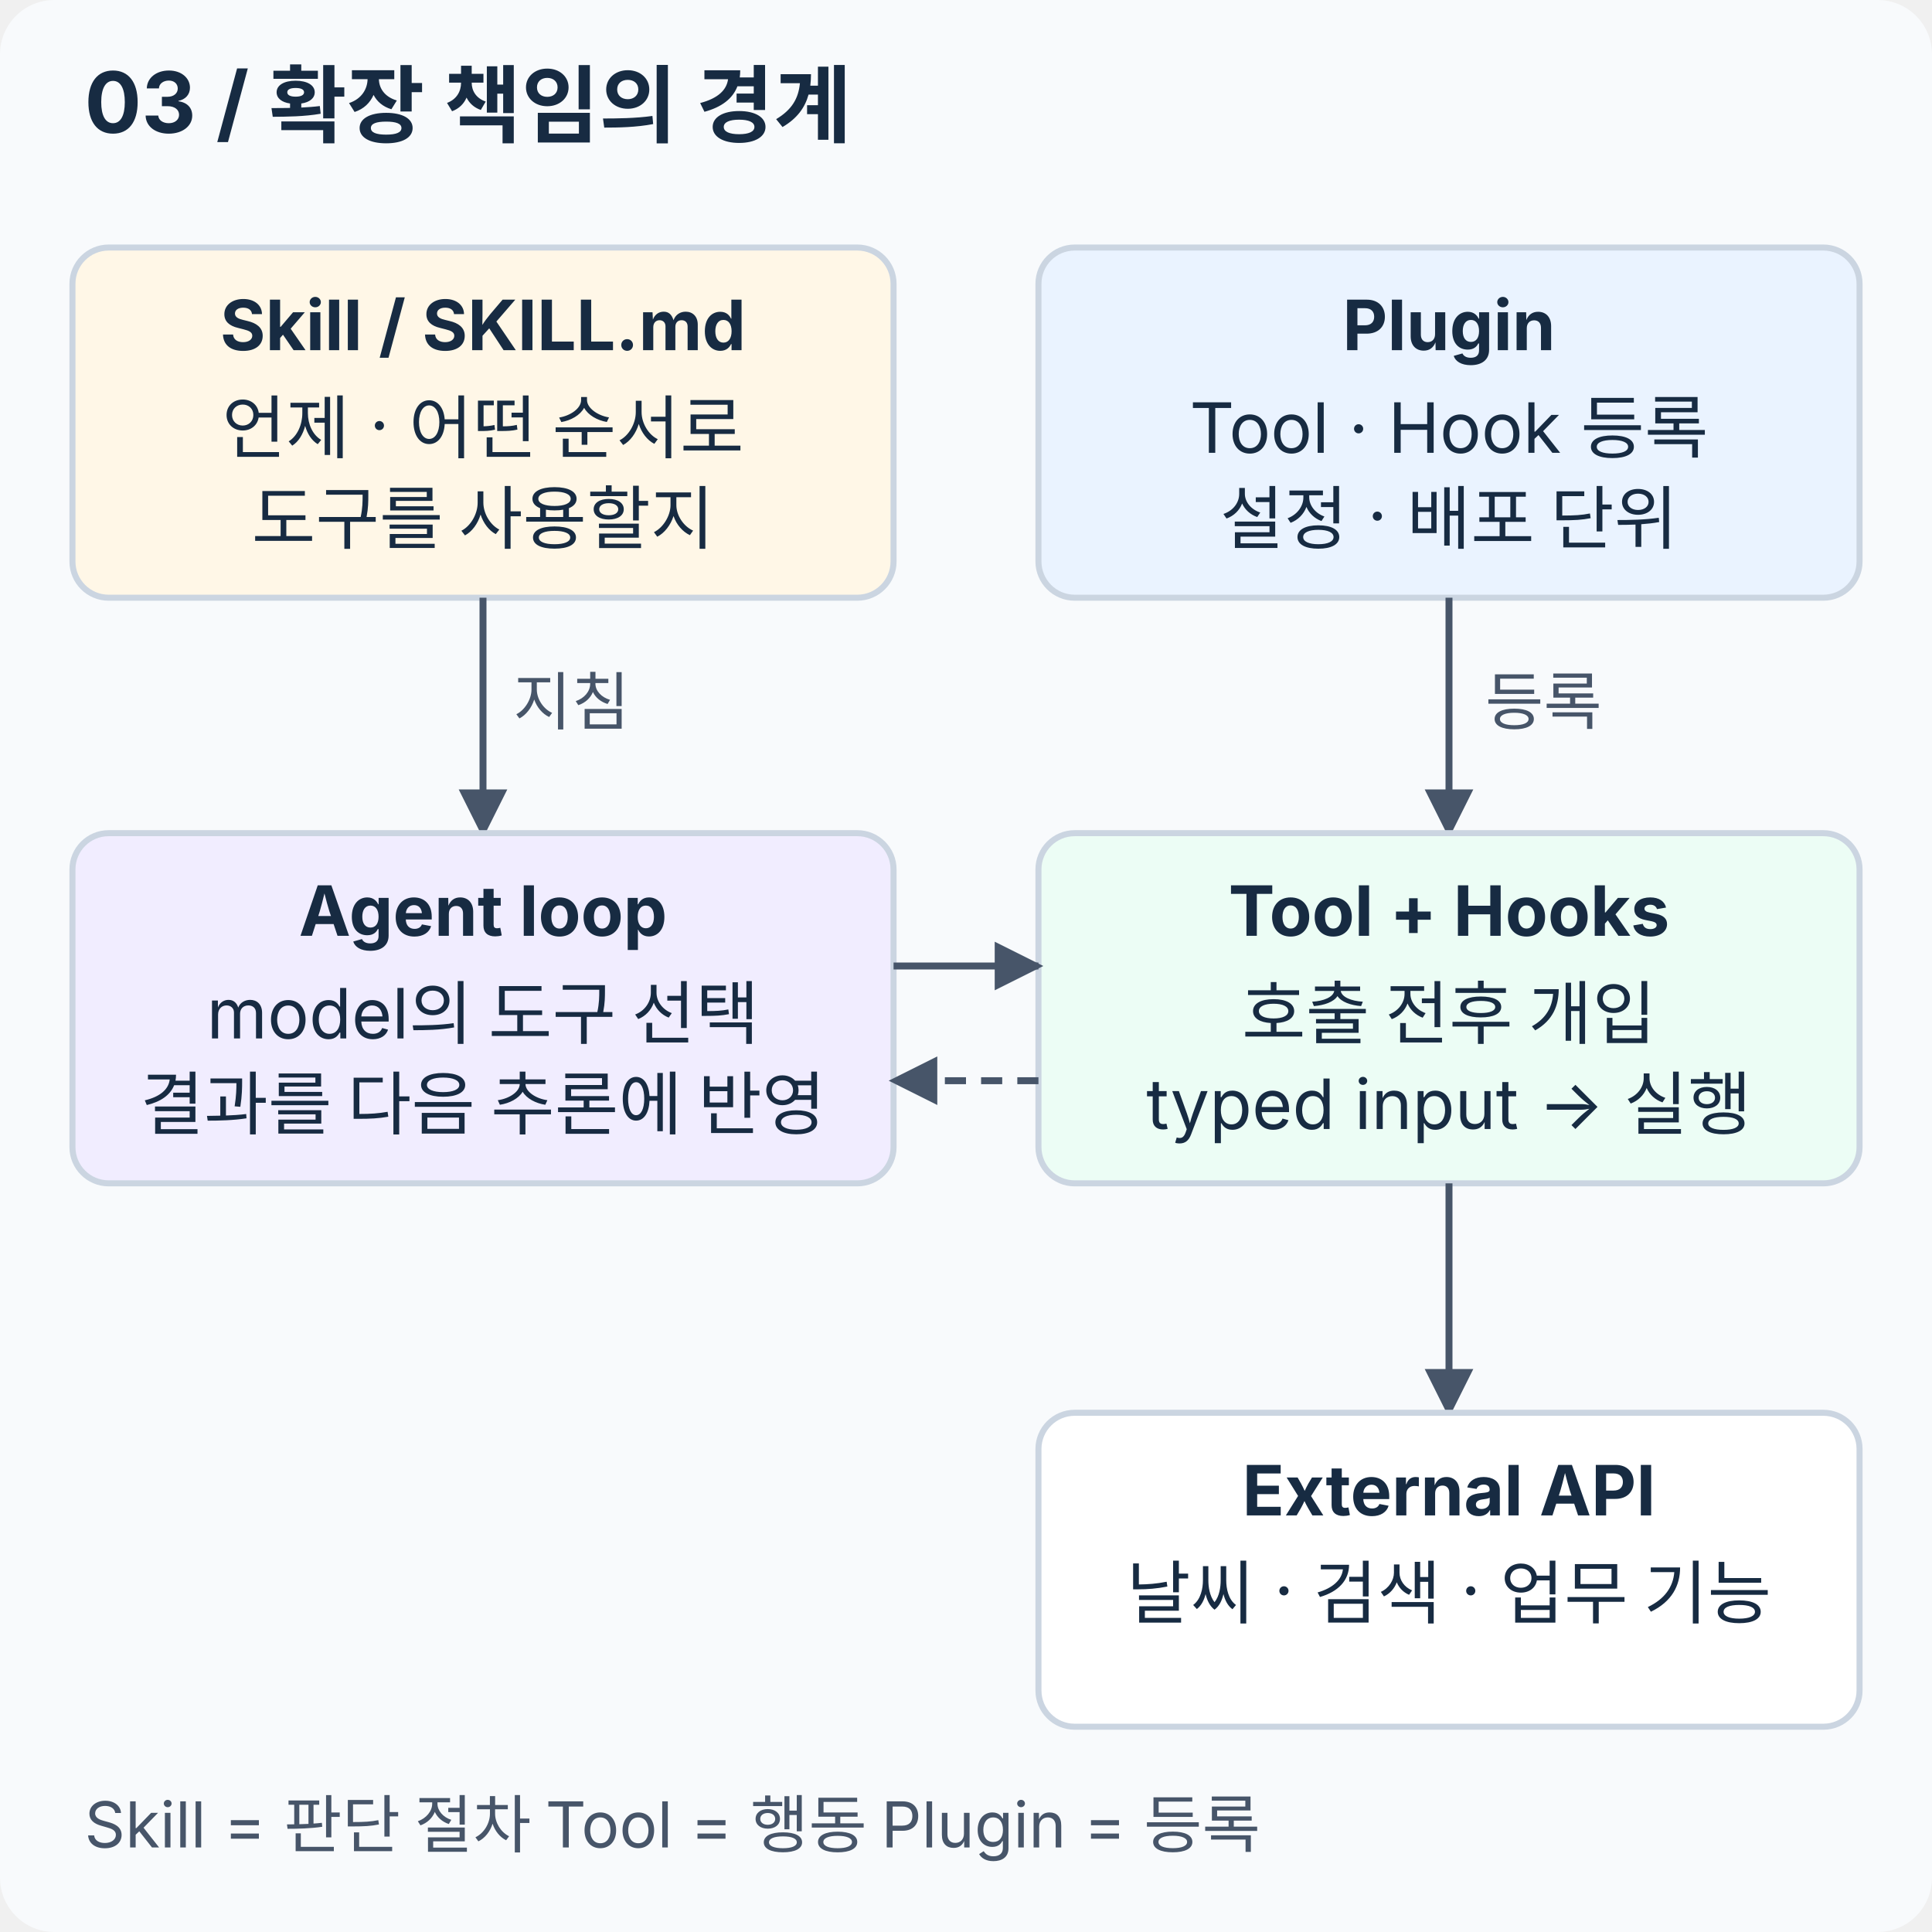
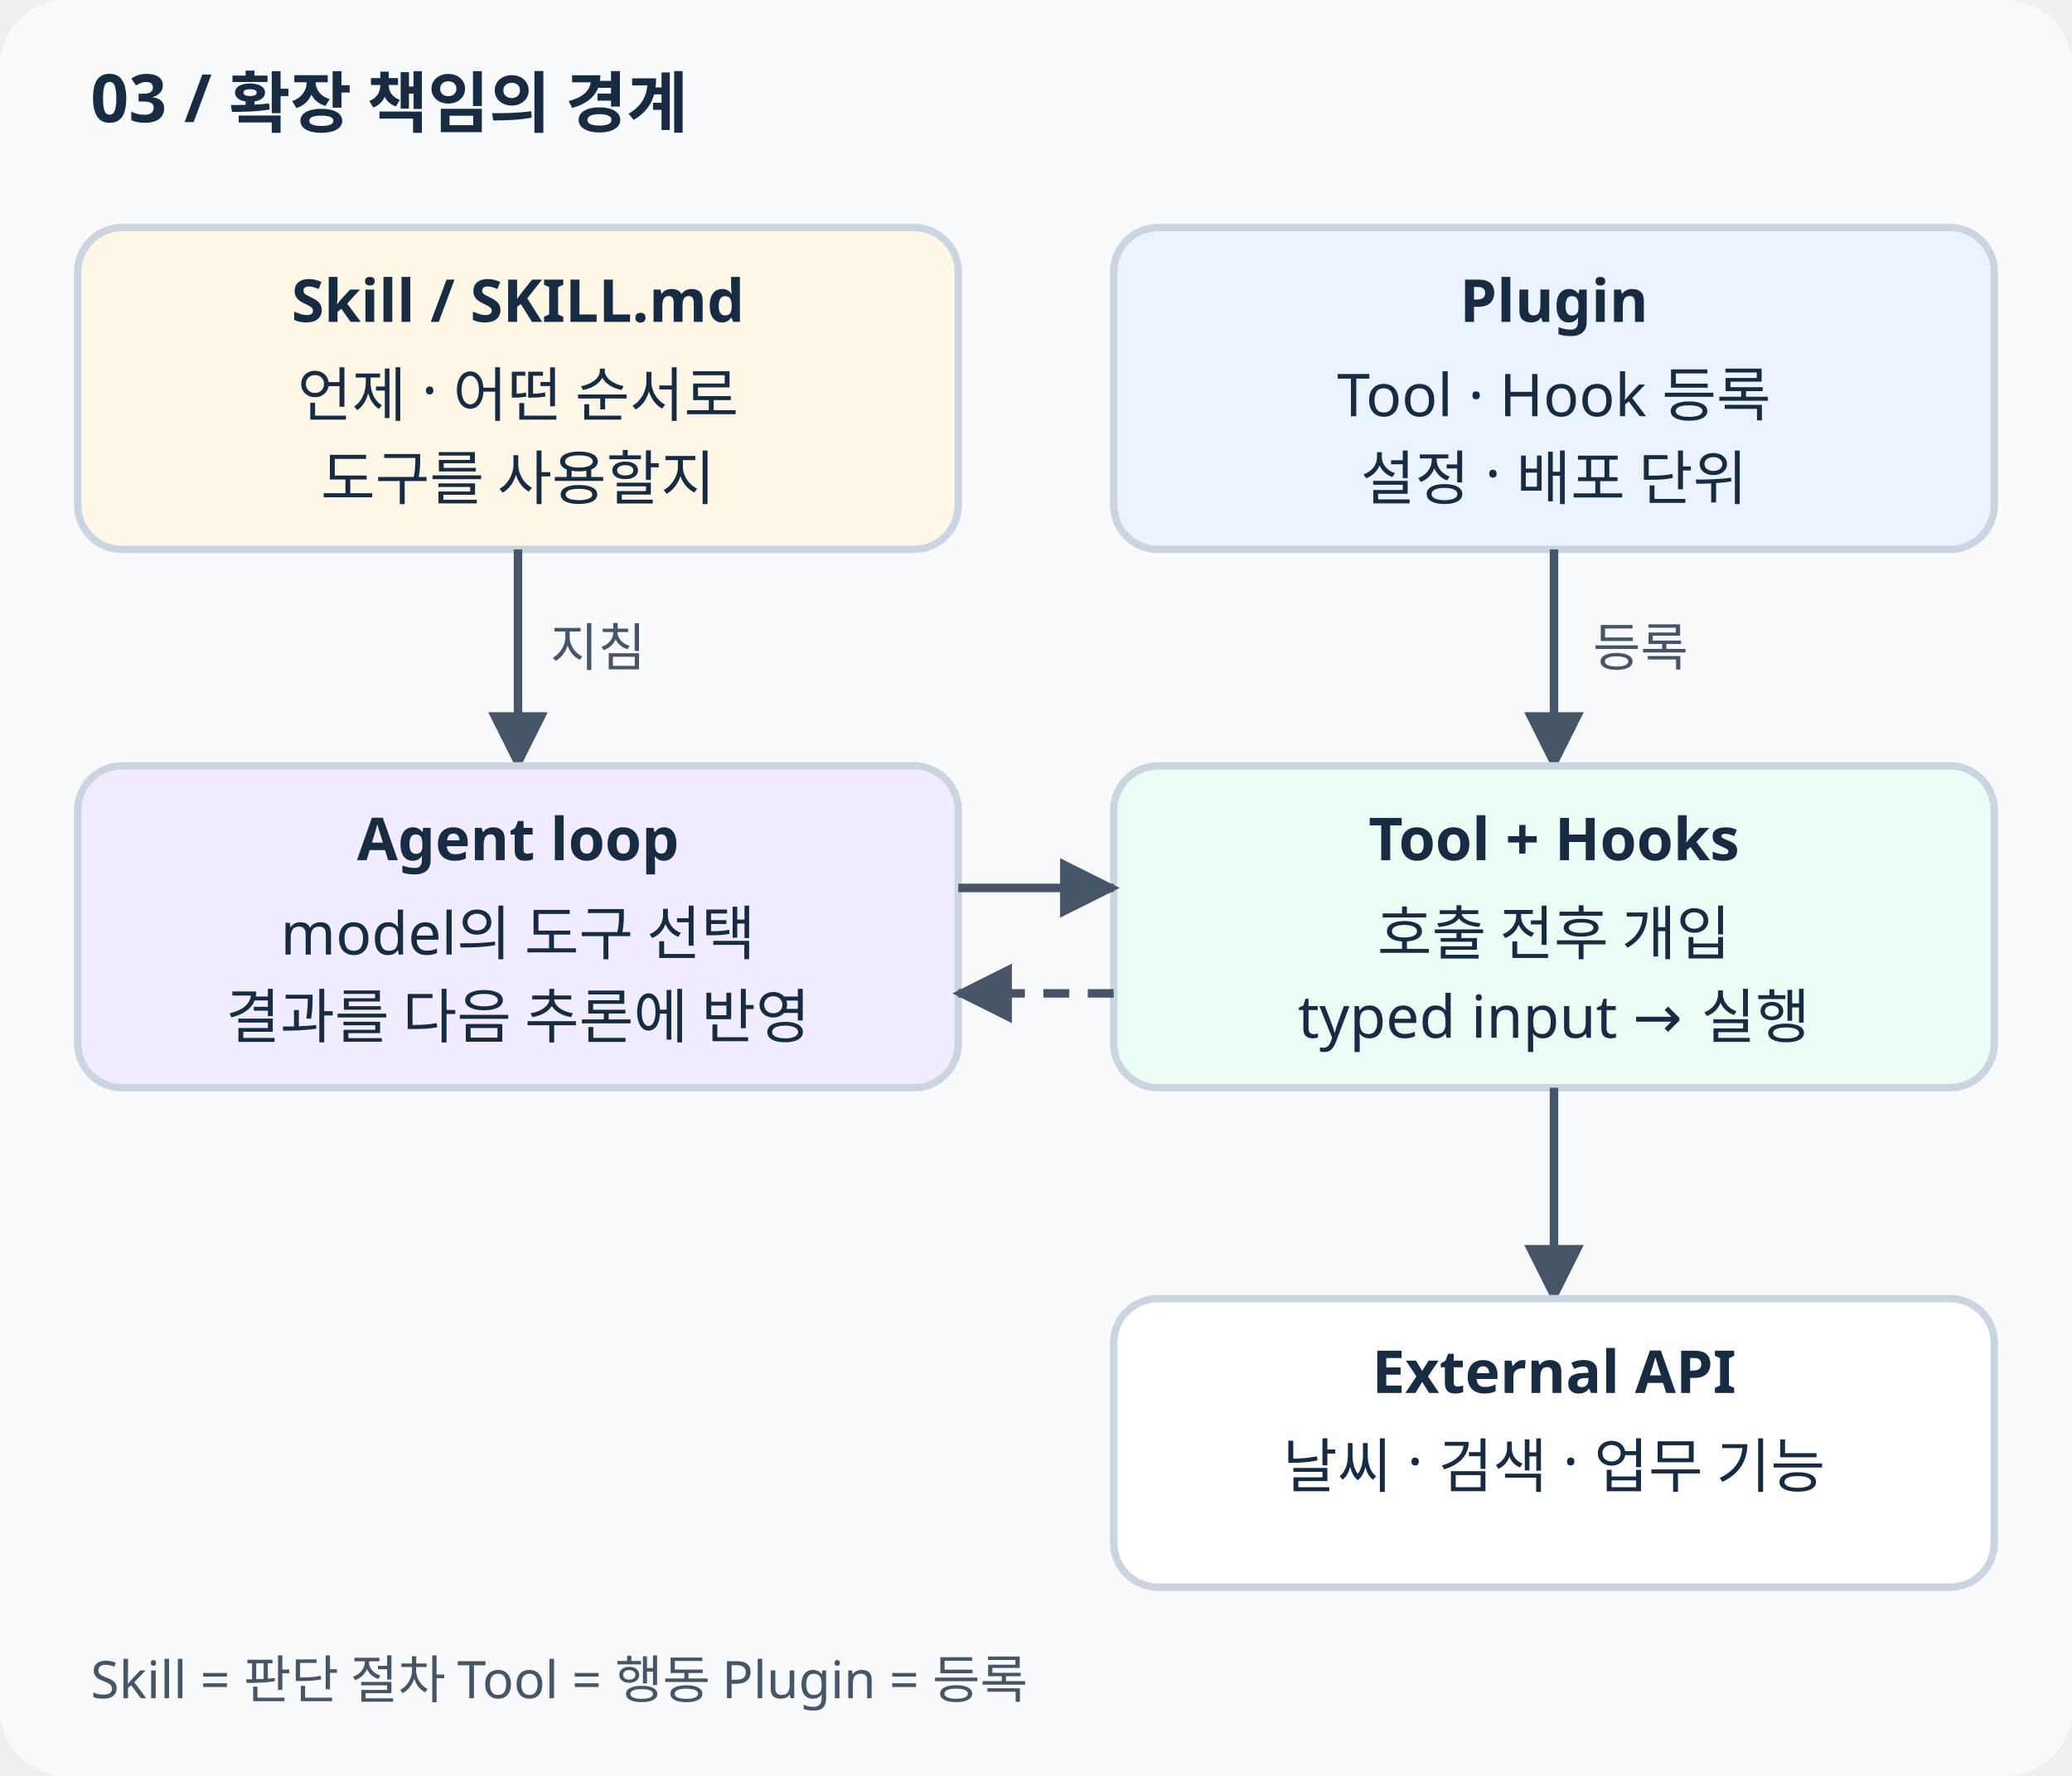
- <svg xmlns="http://www.w3.org/2000/svg" width="640" height="640" viewBox="0 0 640 640" role="img" aria-labelledby="title desc">
+ <svg xmlns="http://www.w3.org/2000/svg" data-article-diagram="true" class="article-diagram-art" width="560" height="480" viewBox="0 0 560 480" role="img" aria-labelledby="title desc">
  <defs>
    <marker id="arrow" viewBox="0 0 10 10" refX="9" refY="5" markerWidth="7" markerHeight="7" orient="auto-start-reverse">
      <path d="M0 0 10 5 0 10Z" fill="#475569" />
    </marker>
  </defs>
-   <style>text{font-family:system-ui,-apple-system,sans-serif;fill:#172b42}.heading{font-size:28px;font-weight:700}.label{font-size:23px;font-weight:650}.body{font-size:23px}.note{font-size:21px;fill:#475569}.edge{fill:none;stroke:#475569;stroke-width:2.3;marker-end:url(#arrow)}.return{stroke-dasharray:7 5}.life{stroke:#94a3b8;stroke-width:1.5;stroke-dasharray:6 6}</style>
-   <rect width="640" height="640" rx="18" fill="#f8fafc" />
-   <text x="28" y="44" class="heading" text-anchor="start">03 / 확장 책임의 경계</text>
-   <rect x="24" y="82" width="272" height="116" rx="12" fill="#fff7e7" stroke="#cbd5e1" stroke-width="2" />
-   <text x="160.0" y="116" class="label" text-anchor="middle">Skill / SKILL.md</text>
-   <text x="160.0" y="150" class="body" text-anchor="middle">언제 · 어떤 순서로</text>
-   <text x="160.0" y="180" class="body" text-anchor="middle">도구를 사용할지</text>
-   <rect x="344" y="82" width="272" height="116" rx="12" fill="#eaf3ff" stroke="#cbd5e1" stroke-width="2" />
-   <text x="480.0" y="116" class="label" text-anchor="middle">Plugin</text>
-   <text x="480.0" y="150" class="body" text-anchor="middle">Tool · Hook 등록</text>
-   <text x="480.0" y="180" class="body" text-anchor="middle">설정 · 배포 단위</text>
-   <path d="M160 198V276" class="edge" />
-   <text x="170" y="240" class="note" text-anchor="start">지침</text>
-   <path d="M480 198V276" class="edge" />
-   <text x="492" y="240" class="note" text-anchor="start">등록</text>
-   <rect x="24" y="276" width="272" height="116" rx="12" fill="#f1edff" stroke="#cbd5e1" stroke-width="2" />
-   <text x="160.0" y="310" class="label" text-anchor="middle">Agent loop</text>
-   <text x="160.0" y="344" class="body" text-anchor="middle">model의 도구 선택</text>
-   <text x="160.0" y="374" class="body" text-anchor="middle">결과를 다음 추론에 반영</text>
-   <rect x="344" y="276" width="272" height="116" rx="12" fill="#ecfdf5" stroke="#cbd5e1" stroke-width="2" />
-   <text x="480.0" y="310" class="label" text-anchor="middle">Tool + Hooks</text>
-   <text x="480.0" y="344" class="body" text-anchor="middle">호출 전후 개입</text>
-   <text x="480.0" y="374" class="body" text-anchor="middle">typed input → 실행</text>
-   <path d="M296 320H344" class="edge" />
-   <path d="M344 358H296" class="edge return" />
-   <path d="M480 392V468" class="edge" />
-   <rect x="344" y="468" width="272" height="104" rx="12" fill="#fff" stroke="#cbd5e1" stroke-width="2" />
-   <text x="480.0" y="502" class="label" text-anchor="middle">External API</text>
-   <text x="480.0" y="536" class="body" text-anchor="middle">날씨 · 검색 · 업무 기능</text>
-   <text x="28" y="612" class="note" text-anchor="start">Skill = 판단 절차   Tool = 행동   Plugin = 등록</text>
+   <style>.article-diagram-art text{font-family:"Source Sans Pro","Pretendard Variable",Pretendard,"Apple SD Gothic Neo","Malgun Gothic",sans-serif;fill:#172b42}.article-diagram-art .heading{font-size:18px;font-weight:600}.article-diagram-art .label{font-size:16px;font-weight:600}.article-diagram-art .body{font-size:16px}.article-diagram-art .note{font-size:14px;fill:#475569}.article-diagram-art .edge{fill:none;stroke:#475569;stroke-width:2.3;marker-end:url(#arrow)}.article-diagram-art .return{stroke-dasharray:7 5}.article-diagram-art .life{stroke:#94a3b8;stroke-width:1.5;stroke-dasharray:6 6}</style>
+   <rect width="560" height="480" rx="18" fill="#f8fafc" />
+   <text x="24.5" y="33" class="heading" text-anchor="start">03 / 확장 책임의 경계</text>
+   <rect x="21" y="61.5" width="238" height="87" rx="12" fill="#fff7e7" stroke="#cbd5e1" stroke-width="2" />
+   <text x="140" y="87" class="label" text-anchor="middle">Skill / SKILL.md</text>
+   <text x="140" y="112.5" class="body" text-anchor="middle">언제 · 어떤 순서로</text>
+   <text x="140" y="135" class="body" text-anchor="middle">도구를 사용할지</text>
+   <rect x="301" y="61.5" width="238" height="87" rx="12" fill="#eaf3ff" stroke="#cbd5e1" stroke-width="2" />
+   <text x="420" y="87" class="label" text-anchor="middle">Plugin</text>
+   <text x="420" y="112.5" class="body" text-anchor="middle">Tool · Hook 등록</text>
+   <text x="420" y="135" class="body" text-anchor="middle">설정 · 배포 단위</text>
+   <path d="M140 148.5V207" class="edge" />
+   <text x="148.75" y="180" class="note" text-anchor="start">지침</text>
+   <path d="M420 148.5V207" class="edge" />
+   <text x="430.5" y="180" class="note" text-anchor="start">등록</text>
+   <rect x="21" y="207" width="238" height="87" rx="12" fill="#f1edff" stroke="#cbd5e1" stroke-width="2" />
+   <text x="140" y="232.5" class="label" text-anchor="middle">Agent loop</text>
+   <text x="140" y="258" class="body" text-anchor="middle">model의 도구 선택</text>
+   <text x="140" y="280.5" class="body" text-anchor="middle">결과를 다음 추론에 반영</text>
+   <rect x="301" y="207" width="238" height="87" rx="12" fill="#ecfdf5" stroke="#cbd5e1" stroke-width="2" />
+   <text x="420" y="232.5" class="label" text-anchor="middle">Tool + Hooks</text>
+   <text x="420" y="258" class="body" text-anchor="middle">호출 전후 개입</text>
+   <text x="420" y="280.5" class="body" text-anchor="middle">typed input → 실행</text>
+   <path d="M259 240H301" class="edge" />
+   <path d="M301 268.5H259" class="edge return" />
+   <path d="M420 294V351" class="edge" />
+   <rect x="301" y="351" width="238" height="78" rx="12" fill="#fff" stroke="#cbd5e1" stroke-width="2" />
+   <text x="420" y="376.5" class="label" text-anchor="middle">External API</text>
+   <text x="420" y="402" class="body" text-anchor="middle">날씨 · 검색 · 업무 기능</text>
+   <text x="24.5" y="459" class="note" text-anchor="start">Skill = 판단 절차   Tool = 행동   Plugin = 등록</text>
</svg>
